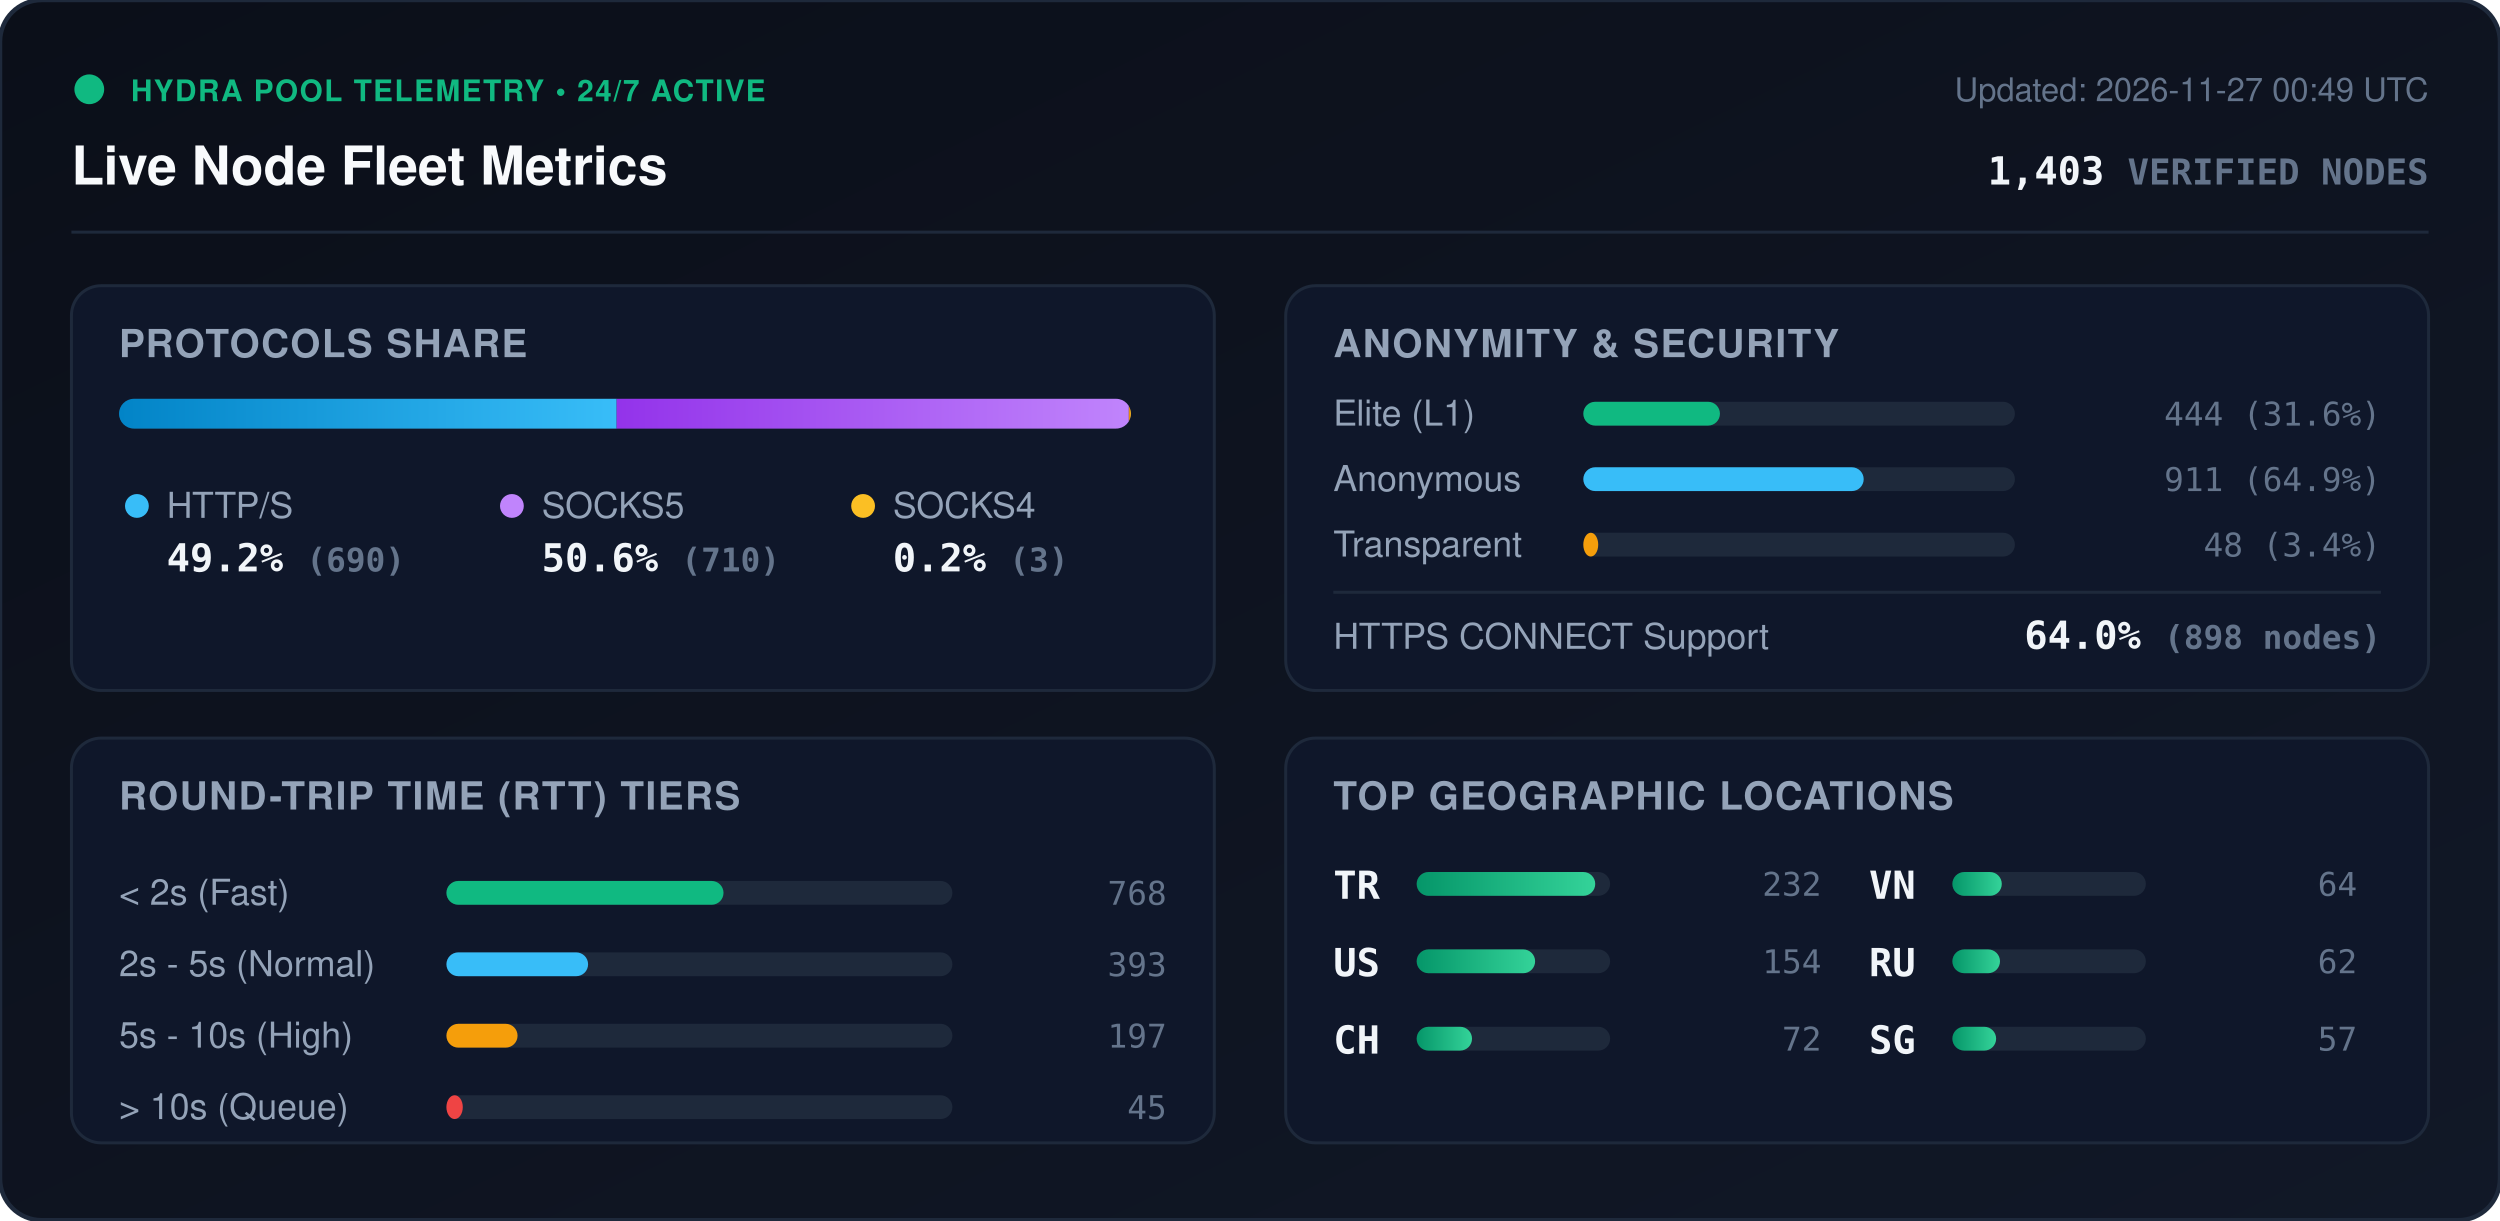
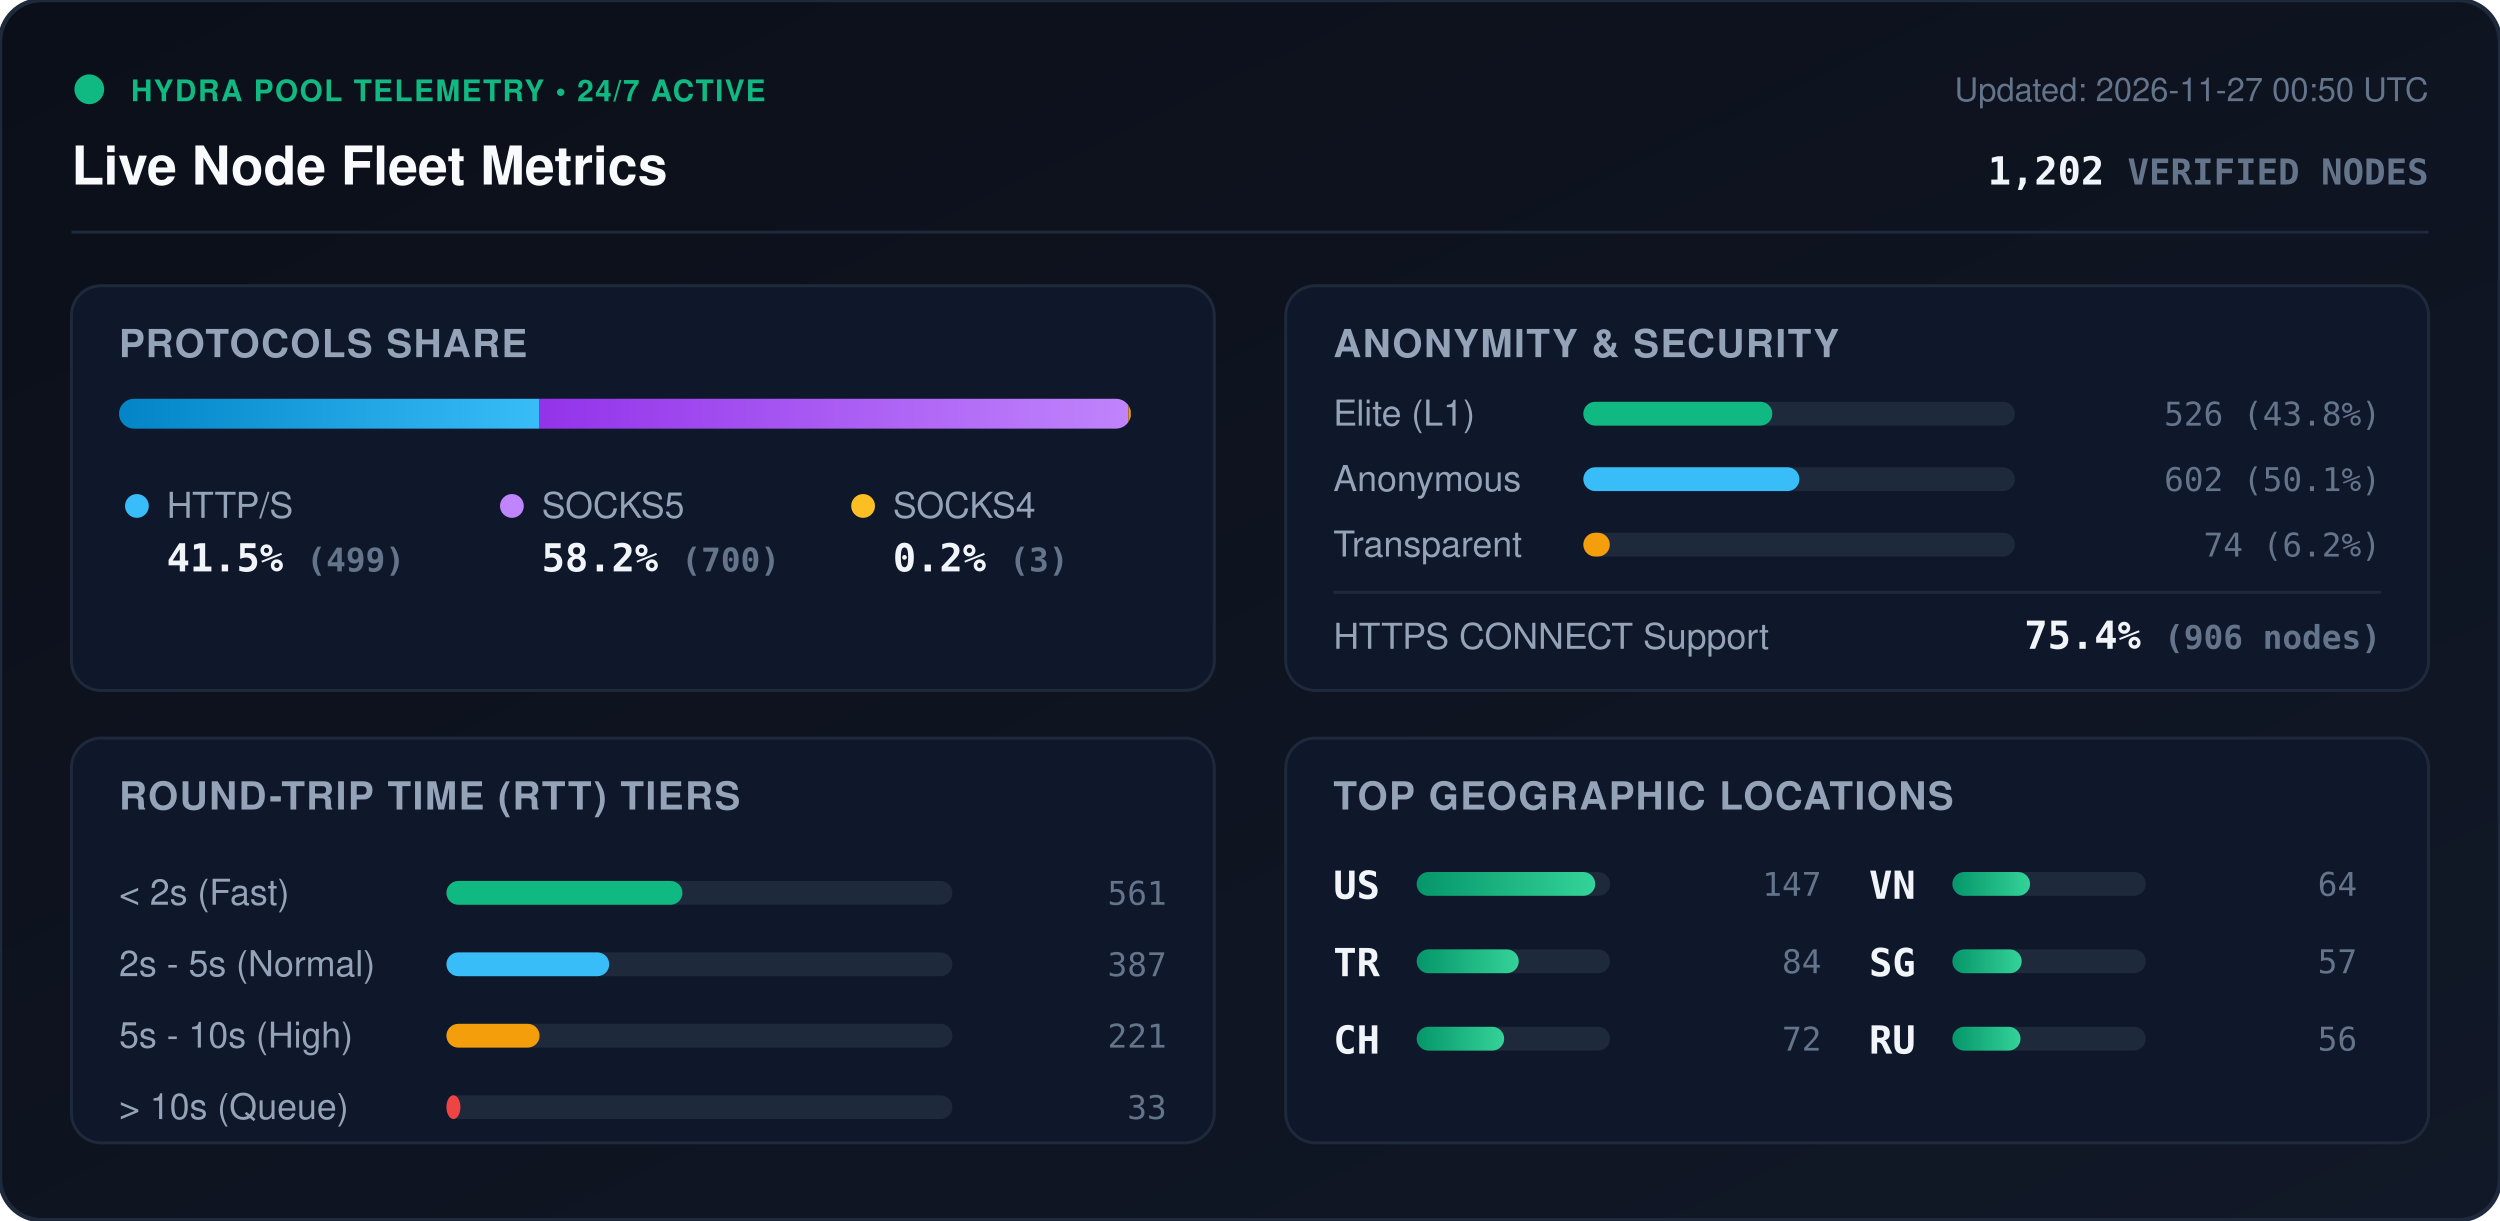
<svg xmlns="http://www.w3.org/2000/svg" viewBox="0 0 840 410" width="840" height="410" style="max-width: 100%; height: auto;">
  <defs>
    <linearGradient id="bg" x1="0%" y1="0%" x2="100%" y2="100%">
      <stop offset="0%" stop-color="#0b0f19" />
      <stop offset="100%" stop-color="#111827" />
    </linearGradient>
    <linearGradient id="bar-http" x1="0%" y1="0%" x2="100%" y2="0%">
      <stop offset="0%" stop-color="#0284c7" />
      <stop offset="100%" stop-color="#38bdf8" />
    </linearGradient>
    <linearGradient id="bar-socks5" x1="0%" y1="0%" x2="100%" y2="0%">
      <stop offset="0%" stop-color="#9333ea" />
      <stop offset="100%" stop-color="#c084fc" />
    </linearGradient>
    <linearGradient id="bar-socks4" x1="0%" y1="0%" x2="100%" y2="0%">
      <stop offset="0%" stop-color="#d97706" />
      <stop offset="100%" stop-color="#fbbf24" />
    </linearGradient>
    <linearGradient id="bar-green" x1="0%" y1="0%" x2="100%" y2="0%">
      <stop offset="0%" stop-color="#059669" />
      <stop offset="100%" stop-color="#34d399" />
    </linearGradient>
    <clipPath id="prog-track-clip">
      <rect width="340.0" height="10" rx="5" />
    </clipPath>
    <style>
      .title { font: 700 18px -apple-system, BlinkMacSystemFont, 'Segoe UI', Helvetica, Arial, sans-serif; fill: #f8fafc; }
      .sub { font: 500 11px -apple-system, BlinkMacSystemFont, 'Segoe UI', Helvetica, Arial, sans-serif; fill: #64748b; }
      .section-hdr { font: 600 13px -apple-system, BlinkMacSystemFont, 'Segoe UI', Helvetica, Arial, sans-serif; fill: #94a3b8; letter-spacing: 0.5px; }
      .metric-val { font: 700 13px -apple-system, BlinkMacSystemFont, 'Segoe UI', Helvetica, Arial, sans-serif; fill: #f1f5f9; }
      .metric-lbl { font: 500 12px -apple-system, BlinkMacSystemFont, 'Segoe UI', Helvetica, Arial, sans-serif; fill: #94a3b8; }
      .badge-txt { font: 700 10px -apple-system, BlinkMacSystemFont, 'Segoe UI', Helvetica, Arial, sans-serif; fill: #10b981; letter-spacing: 0.5px; }
      .mono { font-family: ui-monospace, SFMono-Regular, Menlo, Monaco, Consolas, monospace; }
      .pulse { animation: beacon 2s infinite ease-in-out; }
      @keyframes beacon { 0%, 100% { opacity: 1; } 50% { opacity: 0.35; } }
    </style>
  </defs>
  <rect width="840" height="410" rx="14" fill="url(#bg)" stroke="#1e293b" stroke-width="1.5" />
  <g transform="translate(24, 24)">
    <circle cx="6" cy="6" r="5" fill="#10b981" class="pulse" />
    <text x="20" y="10" class="badge-txt">HYDRA POOL TELEMETRY • 24/7 ACTIVE</text>
    <text x="0" y="38" class="title">Live Node Fleet Metrics</text>
-     <text x="792" y="10" text-anchor="end" class="sub">Updated: 2026-11-27 00:49 UTC</text>
-     <text x="792" y="38" text-anchor="end" class="metric-val mono" fill="#38bdf8">1,403 <tspan font-size="12" fill="#64748b">VERIFIED NODES</tspan>
+     <text x="792" y="10" text-anchor="end" class="sub">Updated: 2026-11-27 00:50 UTC</text>
+     <text x="792" y="38" text-anchor="end" class="metric-val mono" fill="#38bdf8">1,202 <tspan font-size="12" fill="#64748b">VERIFIED NODES</tspan>
    </text>
  </g>
  <line x1="24" y1="78" x2="816" y2="78" stroke="#1e293b" stroke-width="1" />
  <g transform="translate(24, 96)">
    <rect width="384" height="136" rx="10" fill="#0f172a" stroke="#1e293b" />
    <text x="16" y="24" class="section-hdr">PROTOCOLS SHARE</text>
    <g transform="translate(16, 38)">
      <rect width="340.0" height="10" rx="5" fill="#1e293b" />
      <g clip-path="url(#prog-track-clip)">
-         <rect x="0" width="167.2" height="10" fill="url(#bar-http)" />
-         <rect x="167.2" width="172.1" height="10" fill="url(#bar-socks5)" />
-         <rect x="339.3" width="0.7" height="10" fill="url(#bar-socks4)" />
+         <rect x="0" width="141.1" height="10" fill="url(#bar-http)" />
+         <rect x="141.1" width="198.0" height="10" fill="url(#bar-socks5)" />
+         <rect x="339.1" width="0.8" height="10" fill="url(#bar-socks4)" />
      </g>
    </g>
    <g transform="translate(16, 68)">
      <circle cx="6" cy="6" r="4" fill="#38bdf8" />
      <text x="16" y="10" class="metric-lbl">HTTP/S</text>
-       <text x="16" y="28" class="metric-val mono">49.2% <tspan font-size="11" fill="#64748b">(690)</tspan>
+       <text x="16" y="28" class="metric-val mono">41.5% <tspan font-size="11" fill="#64748b">(499)</tspan>
      </text>
      <circle cx="132" cy="6" r="4" fill="#c084fc" />
      <text x="142" y="10" class="metric-lbl">SOCKS5</text>
-       <text x="142" y="28" class="metric-val mono">50.6% <tspan font-size="11" fill="#64748b">(710)</tspan>
+       <text x="142" y="28" class="metric-val mono">58.2% <tspan font-size="11" fill="#64748b">(700)</tspan>
      </text>
      <circle cx="250" cy="6" r="4" fill="#fbbf24" />
      <text x="260" y="10" class="metric-lbl">SOCKS4</text>
      <text x="260" y="28" class="metric-val mono">0.2% <tspan font-size="11" fill="#64748b">(3)</tspan>
      </text>
    </g>
  </g>
  <g transform="translate(432, 96)">
    <rect width="384" height="136" rx="10" fill="#0f172a" stroke="#1e293b" />
    <text x="16" y="24" class="section-hdr">ANONYMITY &amp; SECURITY</text>
    <text x="16" y="47" class="metric-lbl">Elite (L1)</text>
    <rect x="100" y="39" width="145.0" height="8" rx="4" fill="#1e293b" />
-     <rect x="100" y="39" width="45.9" height="8" rx="4" fill="#10b981" />
-     <text x="368" y="47" text-anchor="end" class="mono sub" fill="#e2e8f0">444 (31.6%)</text>
+     <rect x="100" y="39" width="63.5" height="8" rx="4" fill="#10b981" />
+     <text x="368" y="47" text-anchor="end" class="mono sub" fill="#e2e8f0">526 (43.8%)</text>
    <text x="16" y="69" class="metric-lbl">Anonymous</text>
    <rect x="100" y="61" width="145.0" height="8" rx="4" fill="#1e293b" />
-     <rect x="100" y="61" width="94.2" height="8" rx="4" fill="#38bdf8" />
-     <text x="368" y="69" text-anchor="end" class="mono sub" fill="#e2e8f0">911 (64.9%)</text>
+     <rect x="100" y="61" width="72.6" height="8" rx="4" fill="#38bdf8" />
+     <text x="368" y="69" text-anchor="end" class="mono sub" fill="#e2e8f0">602 (50.1%)</text>
    <text x="16" y="91" class="metric-lbl">Transparent</text>
    <rect x="100" y="83" width="145.0" height="8" rx="4" fill="#1e293b" />
-     <rect x="100" y="83" width="5.0" height="8" rx="4" fill="#f59e0b" />
-     <text x="368" y="91" text-anchor="end" class="mono sub" fill="#e2e8f0">48 (3.4%)</text>
+     <rect x="100" y="83" width="8.9" height="8" rx="4" fill="#f59e0b" />
+     <text x="368" y="91" text-anchor="end" class="mono sub" fill="#e2e8f0">74 (6.2%)</text>
    <line x1="16" y1="103" x2="368" y2="103" stroke="#1e293b" stroke-width="1" />
    <text x="16" y="122" class="metric-lbl">HTTPS CONNECT Support</text>
-     <text x="368" y="122" text-anchor="end" class="metric-val mono" fill="#34d399">64.0% <tspan font-size="11" fill="#64748b">(898 nodes)</tspan>
+     <text x="368" y="122" text-anchor="end" class="metric-val mono" fill="#34d399">75.4% <tspan font-size="11" fill="#64748b">(906 nodes)</tspan>
    </text>
  </g>
  <g transform="translate(24, 248)">
    <rect width="384" height="136" rx="10" fill="#0f172a" stroke="#1e293b" />
    <text x="16" y="24" class="section-hdr">ROUND-TRIP TIME (RTT) TIERS</text>
    <g transform="translate(16, 42)">
      <text x="0" y="14" class="metric-lbl">&lt; 2s (Fast)</text>
      <rect x="110" y="6" width="170" height="8" rx="4" fill="#1e293b" />
-       <rect x="110" y="6" width="93.1" height="8" rx="4" fill="#10b981" />
-       <text x="352" y="14" text-anchor="end" class="mono sub">768</text>
+       <rect x="110" y="6" width="79.3" height="8" rx="4" fill="#10b981" />
+       <text x="352" y="14" text-anchor="end" class="mono sub">561</text>
      <text x="0" y="38" class="metric-lbl">2s - 5s (Normal)</text>
      <rect x="110" y="30" width="170" height="8" rx="4" fill="#1e293b" />
-       <rect x="110" y="30" width="47.6" height="8" rx="4" fill="#38bdf8" />
-       <text x="352" y="38" text-anchor="end" class="mono sub">393</text>
+       <rect x="110" y="30" width="54.7" height="8" rx="4" fill="#38bdf8" />
+       <text x="352" y="38" text-anchor="end" class="mono sub">387</text>
      <text x="0" y="62" class="metric-lbl">5s - 10s (High)</text>
      <rect x="110" y="54" width="170" height="8" rx="4" fill="#1e293b" />
-       <rect x="110" y="54" width="23.9" height="8" rx="4" fill="#f59e0b" />
-       <text x="352" y="62" text-anchor="end" class="mono sub">197</text>
+       <rect x="110" y="54" width="31.3" height="8" rx="4" fill="#f59e0b" />
+       <text x="352" y="62" text-anchor="end" class="mono sub">221</text>
      <text x="0" y="86" class="metric-lbl">&gt; 10s (Queue)</text>
      <rect x="110" y="78" width="170" height="8" rx="4" fill="#1e293b" />
-       <rect x="110" y="78" width="5.5" height="8" rx="4" fill="#ef4444" />
-       <text x="352" y="86" text-anchor="end" class="mono sub">45</text>
+       <rect x="110" y="78" width="4.7" height="8" rx="4" fill="#ef4444" />
+       <text x="352" y="86" text-anchor="end" class="mono sub">33</text>
    </g>
  </g>
  <g transform="translate(432, 248)">
    <rect width="384" height="136" rx="10" fill="#0f172a" stroke="#1e293b" />
    <text x="16" y="24" class="section-hdr">TOP GEOGRAPHIC LOCATIONS</text>
    <g transform="translate(16, 42)">
      <g transform="translate(0, 0)">
+         <text x="0" y="12" class="mono metric-val" font-size="12">US</text>
+         <rect x="28" y="3" width="65" height="8" rx="4" fill="#1e293b" />
+         <rect x="28" y="3" width="60.0" height="8" rx="4" fill="url(#bar-green)" />
+         <text x="164" y="11" text-anchor="end" class="mono sub">147</text>
+       </g>
+       <g transform="translate(0, 26)">
        <text x="0" y="12" class="mono metric-val" font-size="12">TR</text>
        <rect x="28" y="3" width="65" height="8" rx="4" fill="#1e293b" />
-         <rect x="28" y="3" width="60.0" height="8" rx="4" fill="url(#bar-green)" />
-         <text x="164" y="11" text-anchor="end" class="mono sub">232</text>
-       </g>
-       <g transform="translate(0, 26)">
-         <text x="0" y="12" class="mono metric-val" font-size="12">US</text>
-         <rect x="28" y="3" width="65" height="8" rx="4" fill="#1e293b" />
-         <rect x="28" y="3" width="39.8" height="8" rx="4" fill="url(#bar-green)" />
-         <text x="164" y="11" text-anchor="end" class="mono sub">154</text>
+         <rect x="28" y="3" width="34.3" height="8" rx="4" fill="url(#bar-green)" />
+         <text x="164" y="11" text-anchor="end" class="mono sub">84</text>
      </g>
      <g transform="translate(0, 52)">
        <text x="0" y="12" class="mono metric-val" font-size="12">CH</text>
        <rect x="28" y="3" width="65" height="8" rx="4" fill="#1e293b" />
-         <rect x="28" y="3" width="18.6" height="8" rx="4" fill="url(#bar-green)" />
+         <rect x="28" y="3" width="29.4" height="8" rx="4" fill="url(#bar-green)" />
        <text x="164" y="11" text-anchor="end" class="mono sub">72</text>
      </g>
      <g transform="translate(180, 0)">
        <text x="0" y="12" class="mono metric-val" font-size="12">VN</text>
        <rect x="28" y="3" width="65" height="8" rx="4" fill="#1e293b" />
-         <rect x="28" y="3" width="16.6" height="8" rx="4" fill="url(#bar-green)" />
+         <rect x="28" y="3" width="26.1" height="8" rx="4" fill="url(#bar-green)" />
        <text x="164" y="11" text-anchor="end" class="mono sub">64</text>
      </g>
      <g transform="translate(180, 26)">
+         <text x="0" y="12" class="mono metric-val" font-size="12">SG</text>
+         <rect x="28" y="3" width="65" height="8" rx="4" fill="#1e293b" />
+         <rect x="28" y="3" width="23.3" height="8" rx="4" fill="url(#bar-green)" />
+         <text x="164" y="11" text-anchor="end" class="mono sub">57</text>
+       </g>
+       <g transform="translate(180, 52)">
        <text x="0" y="12" class="mono metric-val" font-size="12">RU</text>
        <rect x="28" y="3" width="65" height="8" rx="4" fill="#1e293b" />
-         <rect x="28" y="3" width="16.0" height="8" rx="4" fill="url(#bar-green)" />
-         <text x="164" y="11" text-anchor="end" class="mono sub">62</text>
-       </g>
-       <g transform="translate(180, 52)">
-         <text x="0" y="12" class="mono metric-val" font-size="12">SG</text>
-         <rect x="28" y="3" width="65" height="8" rx="4" fill="#1e293b" />
-         <rect x="28" y="3" width="14.7" height="8" rx="4" fill="url(#bar-green)" />
-         <text x="164" y="11" text-anchor="end" class="mono sub">57</text>
+         <rect x="28" y="3" width="22.9" height="8" rx="4" fill="url(#bar-green)" />
+         <text x="164" y="11" text-anchor="end" class="mono sub">56</text>
      </g>
    </g>
  </g>
</svg>
